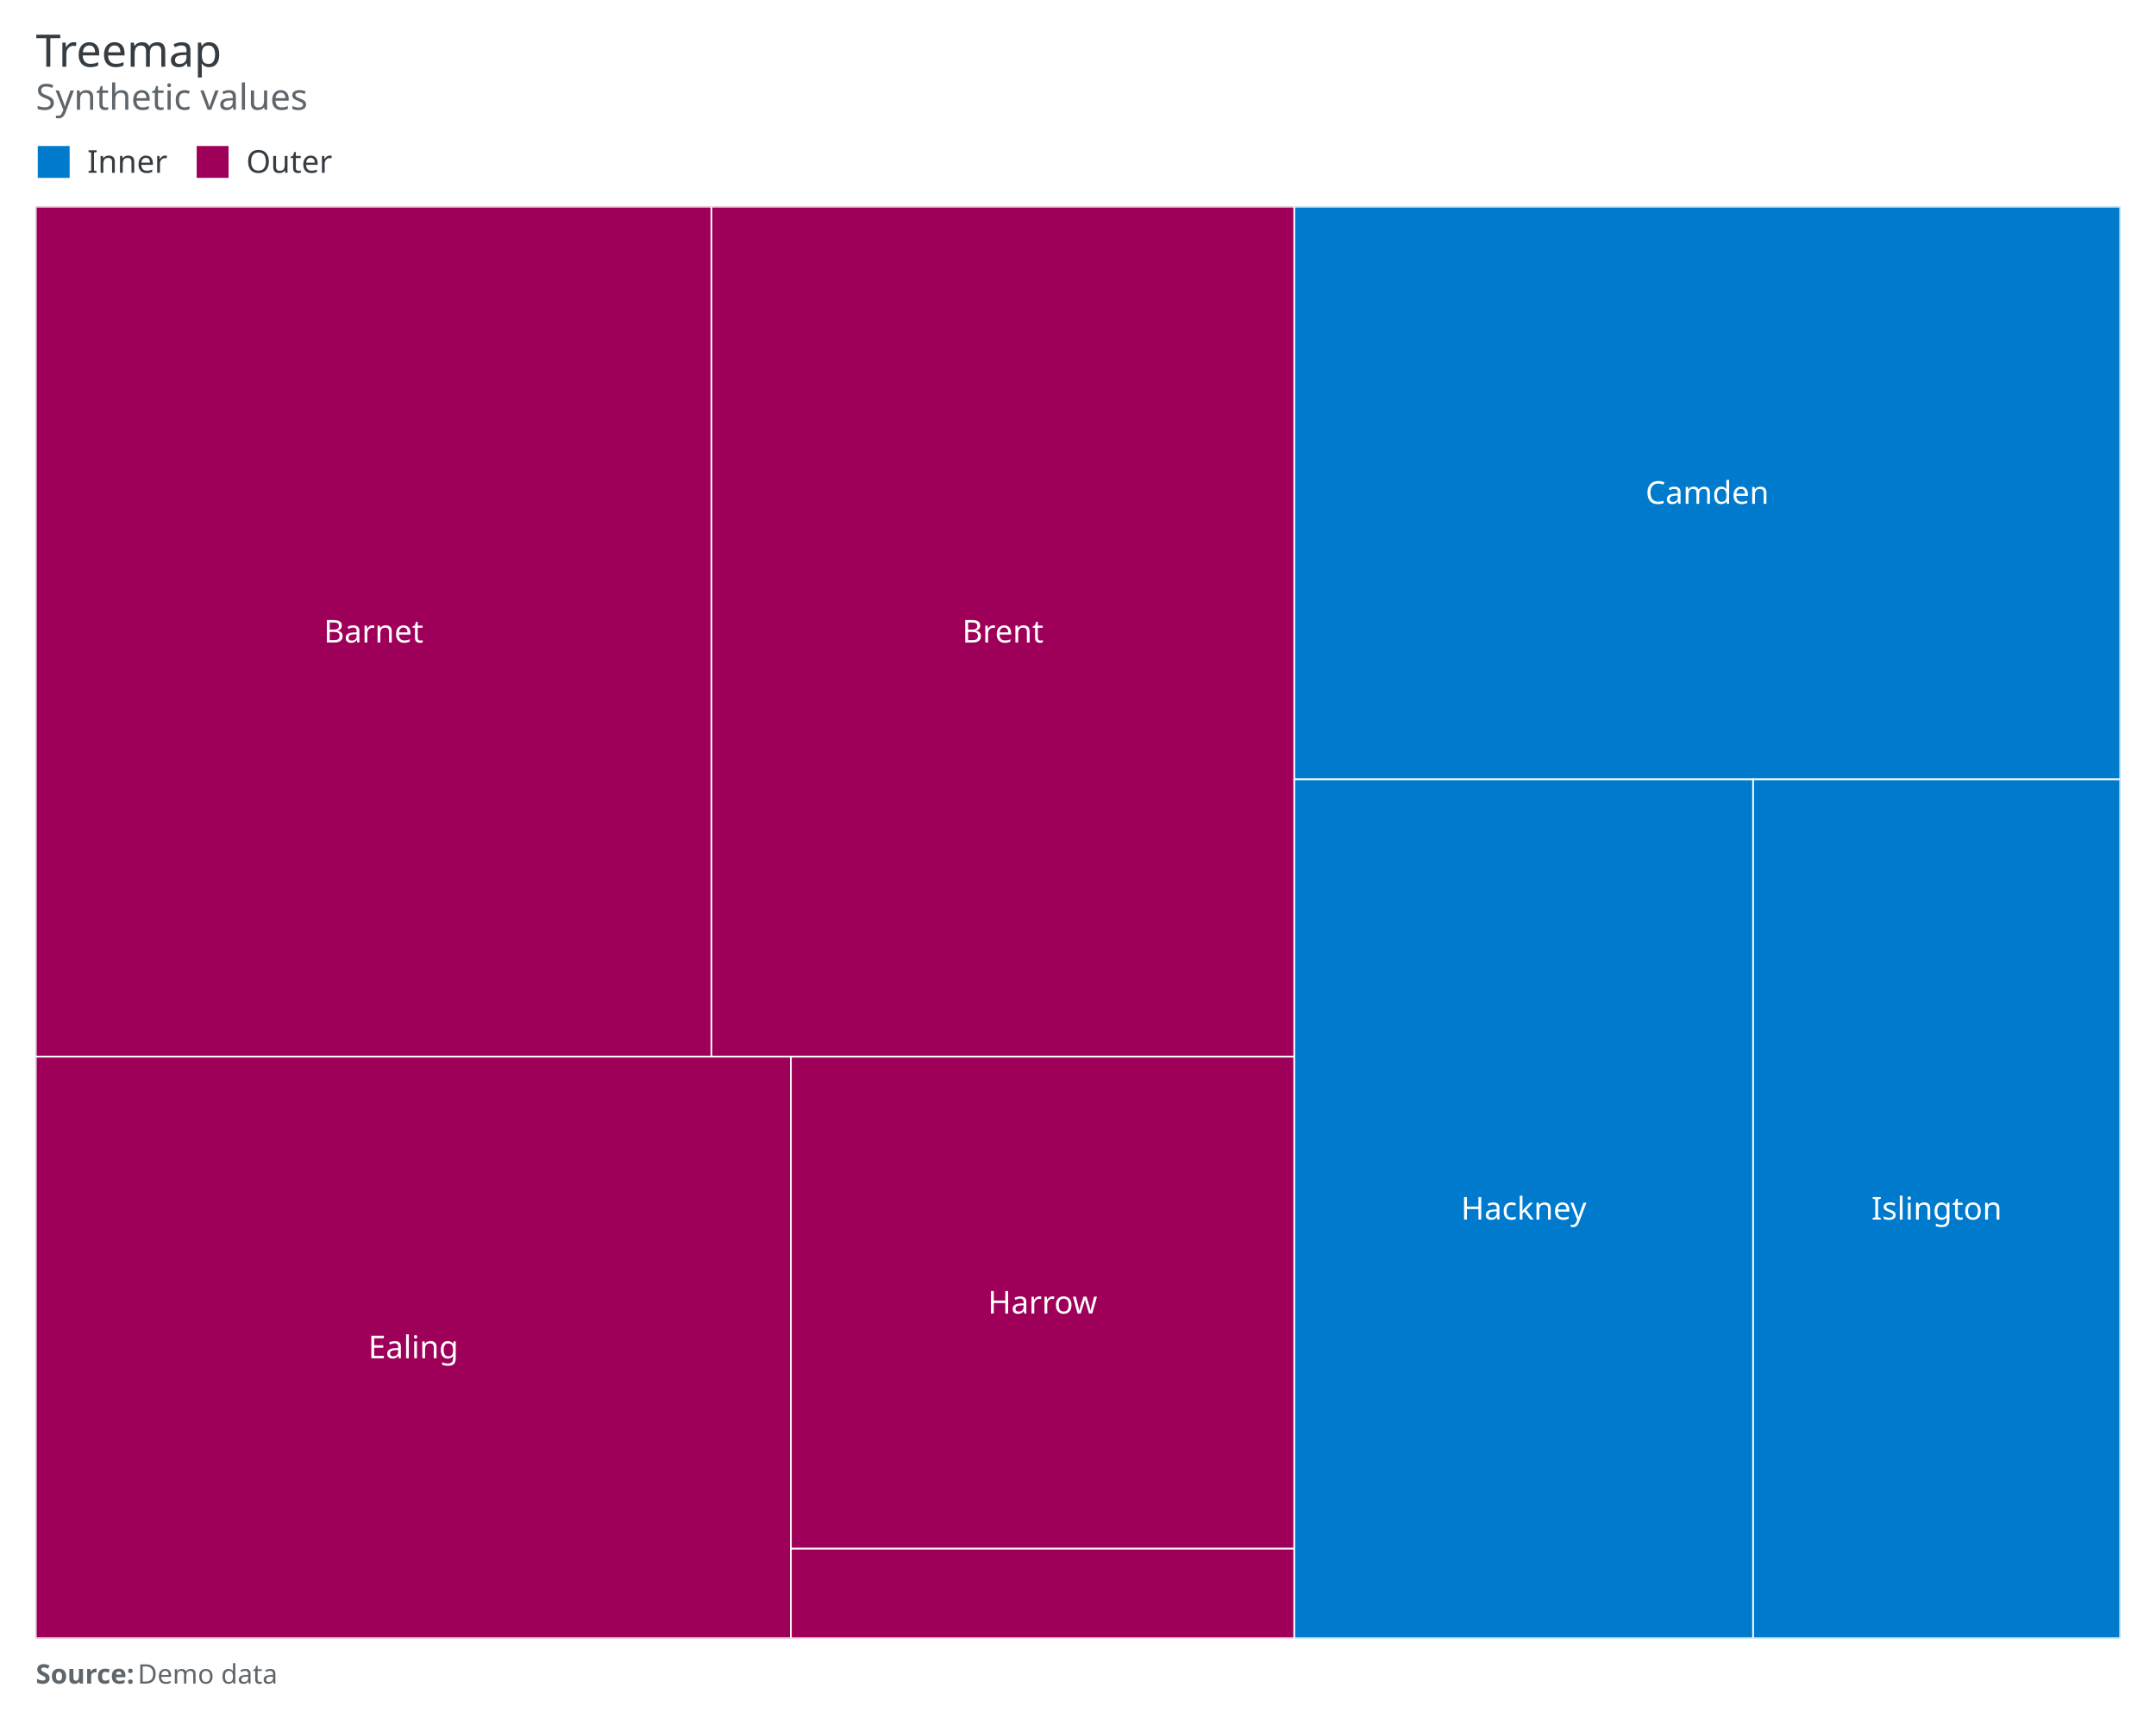
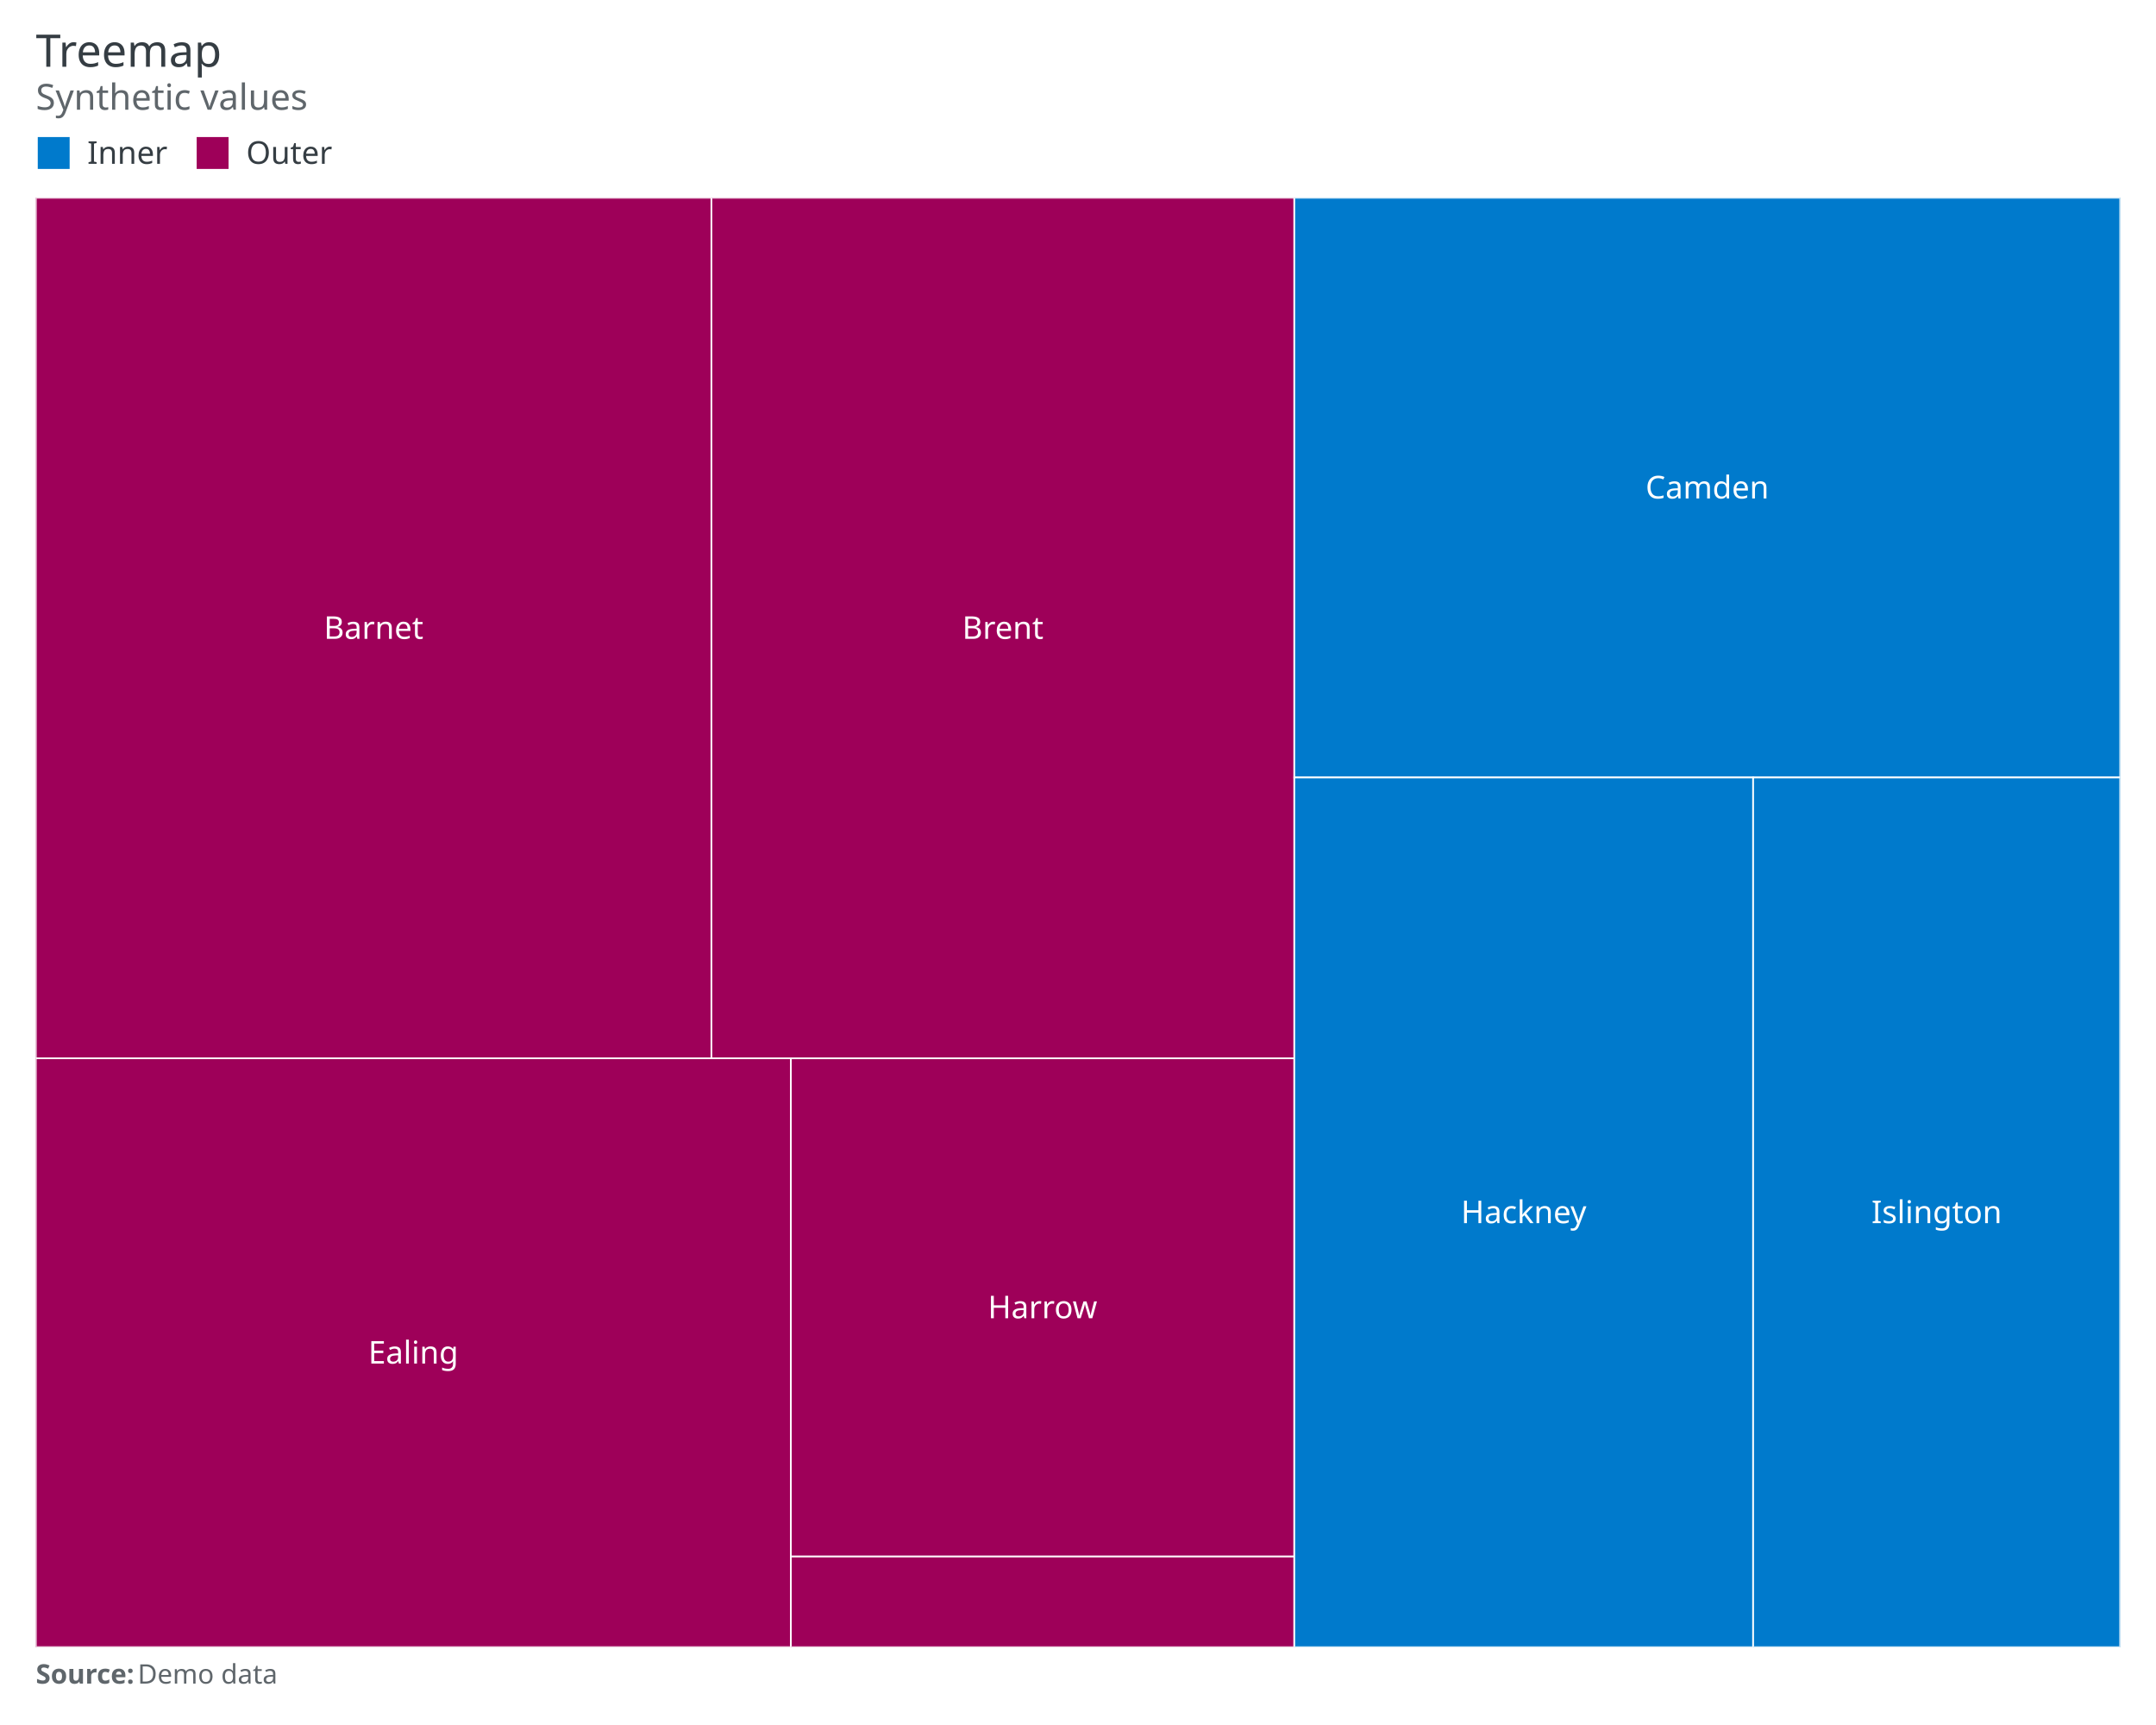
<svg xmlns="http://www.w3.org/2000/svg" class="svglite" data-engine-version="2.0" width="720.00pt" height="576.00pt" viewBox="0 0 720.00 576.00">
  <defs>
    <style type="text/css">
    .svglite line, .svglite polyline, .svglite polygon, .svglite path, .svglite rect, .svglite circle {
      fill: none;
      stroke: #000000;
      stroke-linecap: round;
      stroke-linejoin: round;
      stroke-miterlimit: 10.00;
    }
  </style>
  </defs>
  <rect width="100%" height="100%" style="stroke: none; fill: #FFFFFF;" />
  <defs>
    <clipPath id="cpMC4wMHw3MjAuMDB8MC4wMHw1NzYuMDA=">
      <rect x="0.00" y="0.00" width="720.00" height="576.00" />
    </clipPath>
  </defs>
  <g clip-path="url(#cpMC4wMHw3MjAuMDB8MC4wMHw1NzYuMDA=)">
    <rect x="0.00" y="0.00" width="720.00" height="576.00" style="stroke-width: 1.02; stroke: none; fill: #FFFFFF;" />
  </g>
  <defs>
-     <clipPath id="cpMTEuOTZ8NzA4LjA0fDY5LjAyfDU0Ny4wMg==">
-       <rect x="11.96" y="69.02" width="696.09" height="478.00" />
+     <clipPath id="cpMTEuOTZ8NzA4LjA0fDY2LjAzfDU1MC4wMQ==">
+       <rect x="11.96" y="66.03" width="696.09" height="483.98" />
    </clipPath>
  </defs>
-   <g clip-path="url(#cpMTEuOTZ8NzA4LjA0fDY5LjAyfDU0Ny4wMg==)">
-     <rect x="11.96" y="69.02" width="696.09" height="478.00" style="stroke-width: 1.02; stroke: none; fill: #FFFFFF;" />
-     <rect x="11.96" y="69.02" width="225.62" height="283.81" style="stroke-width: 0.56; stroke: #FFFFFF; stroke-linecap: butt; stroke-linejoin: miter; fill: #9E0059;" />
-     <rect x="237.58" y="69.02" width="194.66" height="283.81" style="stroke-width: 0.56; stroke: #FFFFFF; stroke-linecap: butt; stroke-linejoin: miter; fill: #9E0059;" />
-     <rect x="11.96" y="352.83" width="252.17" height="194.19" style="stroke-width: 0.56; stroke: #FFFFFF; stroke-linecap: butt; stroke-linejoin: miter; fill: #9E0059;" />
-     <rect x="264.12" y="352.83" width="168.11" height="164.31" style="stroke-width: 0.56; stroke: #FFFFFF; stroke-linecap: butt; stroke-linejoin: miter; fill: #9E0059;" />
-     <rect x="264.12" y="517.14" width="168.11" height="29.87" style="stroke-width: 0.56; stroke: #FFFFFF; stroke-linecap: butt; stroke-linejoin: miter; fill: #9E0059;" />
-     <rect x="432.24" y="69.02" width="275.81" height="191.20" style="stroke-width: 0.56; stroke: #FFFFFF; stroke-linecap: butt; stroke-linejoin: miter; fill: #007ACC;" />
-     <rect x="432.24" y="260.22" width="153.23" height="286.80" style="stroke-width: 0.56; stroke: #FFFFFF; stroke-linecap: butt; stroke-linejoin: miter; fill: #007ACC;" />
-     <rect x="585.46" y="260.22" width="122.58" height="286.80" style="stroke-width: 0.56; stroke: #FFFFFF; stroke-linecap: butt; stroke-linejoin: miter; fill: #007ACC;" />
-     <text x="124.77" y="214.54" text-anchor="middle" style="font-size: 10.50px; fill: #FFFFFF; font-family: sans;" textLength="30.94px" lengthAdjust="spacingAndGlyphs">Barnet</text>
-     <text x="334.91" y="214.54" text-anchor="middle" style="font-size: 10.50px; fill: #FFFFFF; font-family: sans;" textLength="25.10px" lengthAdjust="spacingAndGlyphs">Brent</text>
-     <text x="138.04" y="453.54" text-anchor="middle" style="font-size: 10.50px; fill: #FFFFFF; font-family: sans;" textLength="29.19px" lengthAdjust="spacingAndGlyphs">Ealing</text>
-     <text x="348.18" y="438.60" text-anchor="middle" style="font-size: 10.50px; fill: #FFFFFF; font-family: sans;" textLength="33.84px" lengthAdjust="spacingAndGlyphs">Harrow</text>
-     <text x="570.14" y="168.23" text-anchor="middle" style="font-size: 10.50px; fill: #FFFFFF; font-family: sans;" textLength="39.70px" lengthAdjust="spacingAndGlyphs">Camden</text>
-     <text x="508.85" y="407.23" text-anchor="middle" style="font-size: 10.50px; fill: #FFFFFF; font-family: sans;" textLength="40.87px" lengthAdjust="spacingAndGlyphs">Hackney</text>
-     <text x="646.75" y="407.23" text-anchor="middle" style="font-size: 10.50px; fill: #FFFFFF; font-family: sans;" textLength="39.11px" lengthAdjust="spacingAndGlyphs">Islington</text>
+   <g clip-path="url(#cpMTEuOTZ8NzA4LjA0fDY2LjAzfDU1MC4wMQ==)">
+     <rect x="11.96" y="66.03" width="696.09" height="483.98" style="stroke-width: 1.02; stroke: none; fill: #FFFFFF;" />
+     <rect x="11.96" y="66.03" width="225.62" height="287.36" style="stroke-width: 0.56; stroke: #FFFFFF; stroke-linecap: butt; stroke-linejoin: miter; fill: #9E0059;" />
+     <rect x="237.58" y="66.03" width="194.66" height="287.36" style="stroke-width: 0.56; stroke: #FFFFFF; stroke-linecap: butt; stroke-linejoin: miter; fill: #9E0059;" />
+     <rect x="11.96" y="353.39" width="252.17" height="196.61" style="stroke-width: 0.56; stroke: #FFFFFF; stroke-linecap: butt; stroke-linejoin: miter; fill: #9E0059;" />
+     <rect x="264.12" y="353.39" width="168.11" height="166.37" style="stroke-width: 0.56; stroke: #FFFFFF; stroke-linecap: butt; stroke-linejoin: miter; fill: #9E0059;" />
+     <rect x="264.12" y="519.76" width="168.11" height="30.25" style="stroke-width: 0.56; stroke: #FFFFFF; stroke-linecap: butt; stroke-linejoin: miter; fill: #9E0059;" />
+     <rect x="432.24" y="66.03" width="275.81" height="193.59" style="stroke-width: 0.56; stroke: #FFFFFF; stroke-linecap: butt; stroke-linejoin: miter; fill: #007ACC;" />
+     <rect x="432.24" y="259.62" width="153.23" height="290.39" style="stroke-width: 0.56; stroke: #FFFFFF; stroke-linecap: butt; stroke-linejoin: miter; fill: #007ACC;" />
+     <rect x="585.46" y="259.62" width="122.58" height="290.39" style="stroke-width: 0.56; stroke: #FFFFFF; stroke-linecap: butt; stroke-linejoin: miter; fill: #007ACC;" />
+     <text x="124.77" y="213.32" text-anchor="middle" style="font-size: 10.50px; fill: #FFFFFF; font-family: sans;" textLength="30.94px" lengthAdjust="spacingAndGlyphs">Barnet</text>
+     <text x="334.91" y="213.32" text-anchor="middle" style="font-size: 10.50px; fill: #FFFFFF; font-family: sans;" textLength="25.10px" lengthAdjust="spacingAndGlyphs">Brent</text>
+     <text x="138.04" y="455.31" text-anchor="middle" style="font-size: 10.50px; fill: #FFFFFF; font-family: sans;" textLength="29.19px" lengthAdjust="spacingAndGlyphs">Ealing</text>
+     <text x="348.18" y="440.19" text-anchor="middle" style="font-size: 10.50px; fill: #FFFFFF; font-family: sans;" textLength="33.84px" lengthAdjust="spacingAndGlyphs">Harrow</text>
+     <text x="570.14" y="166.44" text-anchor="middle" style="font-size: 10.50px; fill: #FFFFFF; font-family: sans;" textLength="39.70px" lengthAdjust="spacingAndGlyphs">Camden</text>
+     <text x="508.85" y="408.43" text-anchor="middle" style="font-size: 10.50px; fill: #FFFFFF; font-family: sans;" textLength="40.87px" lengthAdjust="spacingAndGlyphs">Hackney</text>
+     <text x="646.75" y="408.43" text-anchor="middle" style="font-size: 10.50px; fill: #FFFFFF; font-family: sans;" textLength="39.11px" lengthAdjust="spacingAndGlyphs">Islington</text>
  </g>
  <g clip-path="url(#cpMC4wMHw3MjAuMDB8MC4wMHw1NzYuMDA=)">
-     <rect x="12.33" y="48.47" width="11.21" height="11.21" style="stroke-width: 0.56; stroke: #FFFFFF; stroke-linecap: butt; stroke-linejoin: miter; fill: #007ACC;" />
-     <rect x="65.40" y="48.47" width="11.21" height="11.21" style="stroke-width: 0.56; stroke: #FFFFFF; stroke-linecap: butt; stroke-linejoin: miter; fill: #9E0059;" />
-     <text x="29.14" y="57.69" style="font-size: 10.50px; fill: #353D43; font-family: sans;" textLength="23.93px" lengthAdjust="spacingAndGlyphs">Inner</text>
-     <text x="82.22" y="57.69" style="font-size: 10.50px; fill: #353D43; font-family: sans;" textLength="26.26px" lengthAdjust="spacingAndGlyphs">Outer</text>
+     <rect x="12.33" y="45.48" width="11.21" height="11.21" style="stroke-width: 0.56; stroke: #FFFFFF; stroke-linecap: butt; stroke-linejoin: miter; fill: #007ACC;" />
+     <rect x="65.40" y="45.48" width="11.21" height="11.21" style="stroke-width: 0.56; stroke: #FFFFFF; stroke-linecap: butt; stroke-linejoin: miter; fill: #9E0059;" />
+     <text x="29.14" y="54.70" style="font-size: 10.50px; fill: #353D43; font-family: sans;" textLength="23.93px" lengthAdjust="spacingAndGlyphs">Inner</text>
+     <text x="82.22" y="54.70" style="font-size: 10.50px; fill: #353D43; font-family: sans;" textLength="26.26px" lengthAdjust="spacingAndGlyphs">Outer</text>
    <text x="11.96" y="36.64" style="font-size: 12.00px; fill: #5F666B; font-family: sans;" textLength="87.40px" lengthAdjust="spacingAndGlyphs">Synthetic values</text>
    <text x="11.96" y="22.28" style="font-size: 15.00px; fill: #353D43; font-family: sans;" textLength="60.03px" lengthAdjust="spacingAndGlyphs">Treemap</text>
-     <rect x="11.96" y="547.02" width="696.09" height="8.97" style="stroke-width: 0.75; stroke: none;" />
+     <rect x="11.96" y="550.01" width="696.09" height="5.98" style="stroke-width: 0.75; stroke: none;" />
    <text x="11.96" y="562.18" style="font-size: 9.00px; font-weight: bold; fill: #5F666B; font-family: sans;" textLength="31.02px" lengthAdjust="spacingAndGlyphs">Source:</text>
    <text x="45.97" y="562.18" style="font-size: 9.00px; fill: #5F666B; font-family: sans;" textLength="44.03px" lengthAdjust="spacingAndGlyphs">Demo data</text>
    <rect x="11.96" y="564.04" width="696.09" height="0.00" style="stroke-width: 0.75; stroke: none;" />
  </g>
</svg>
